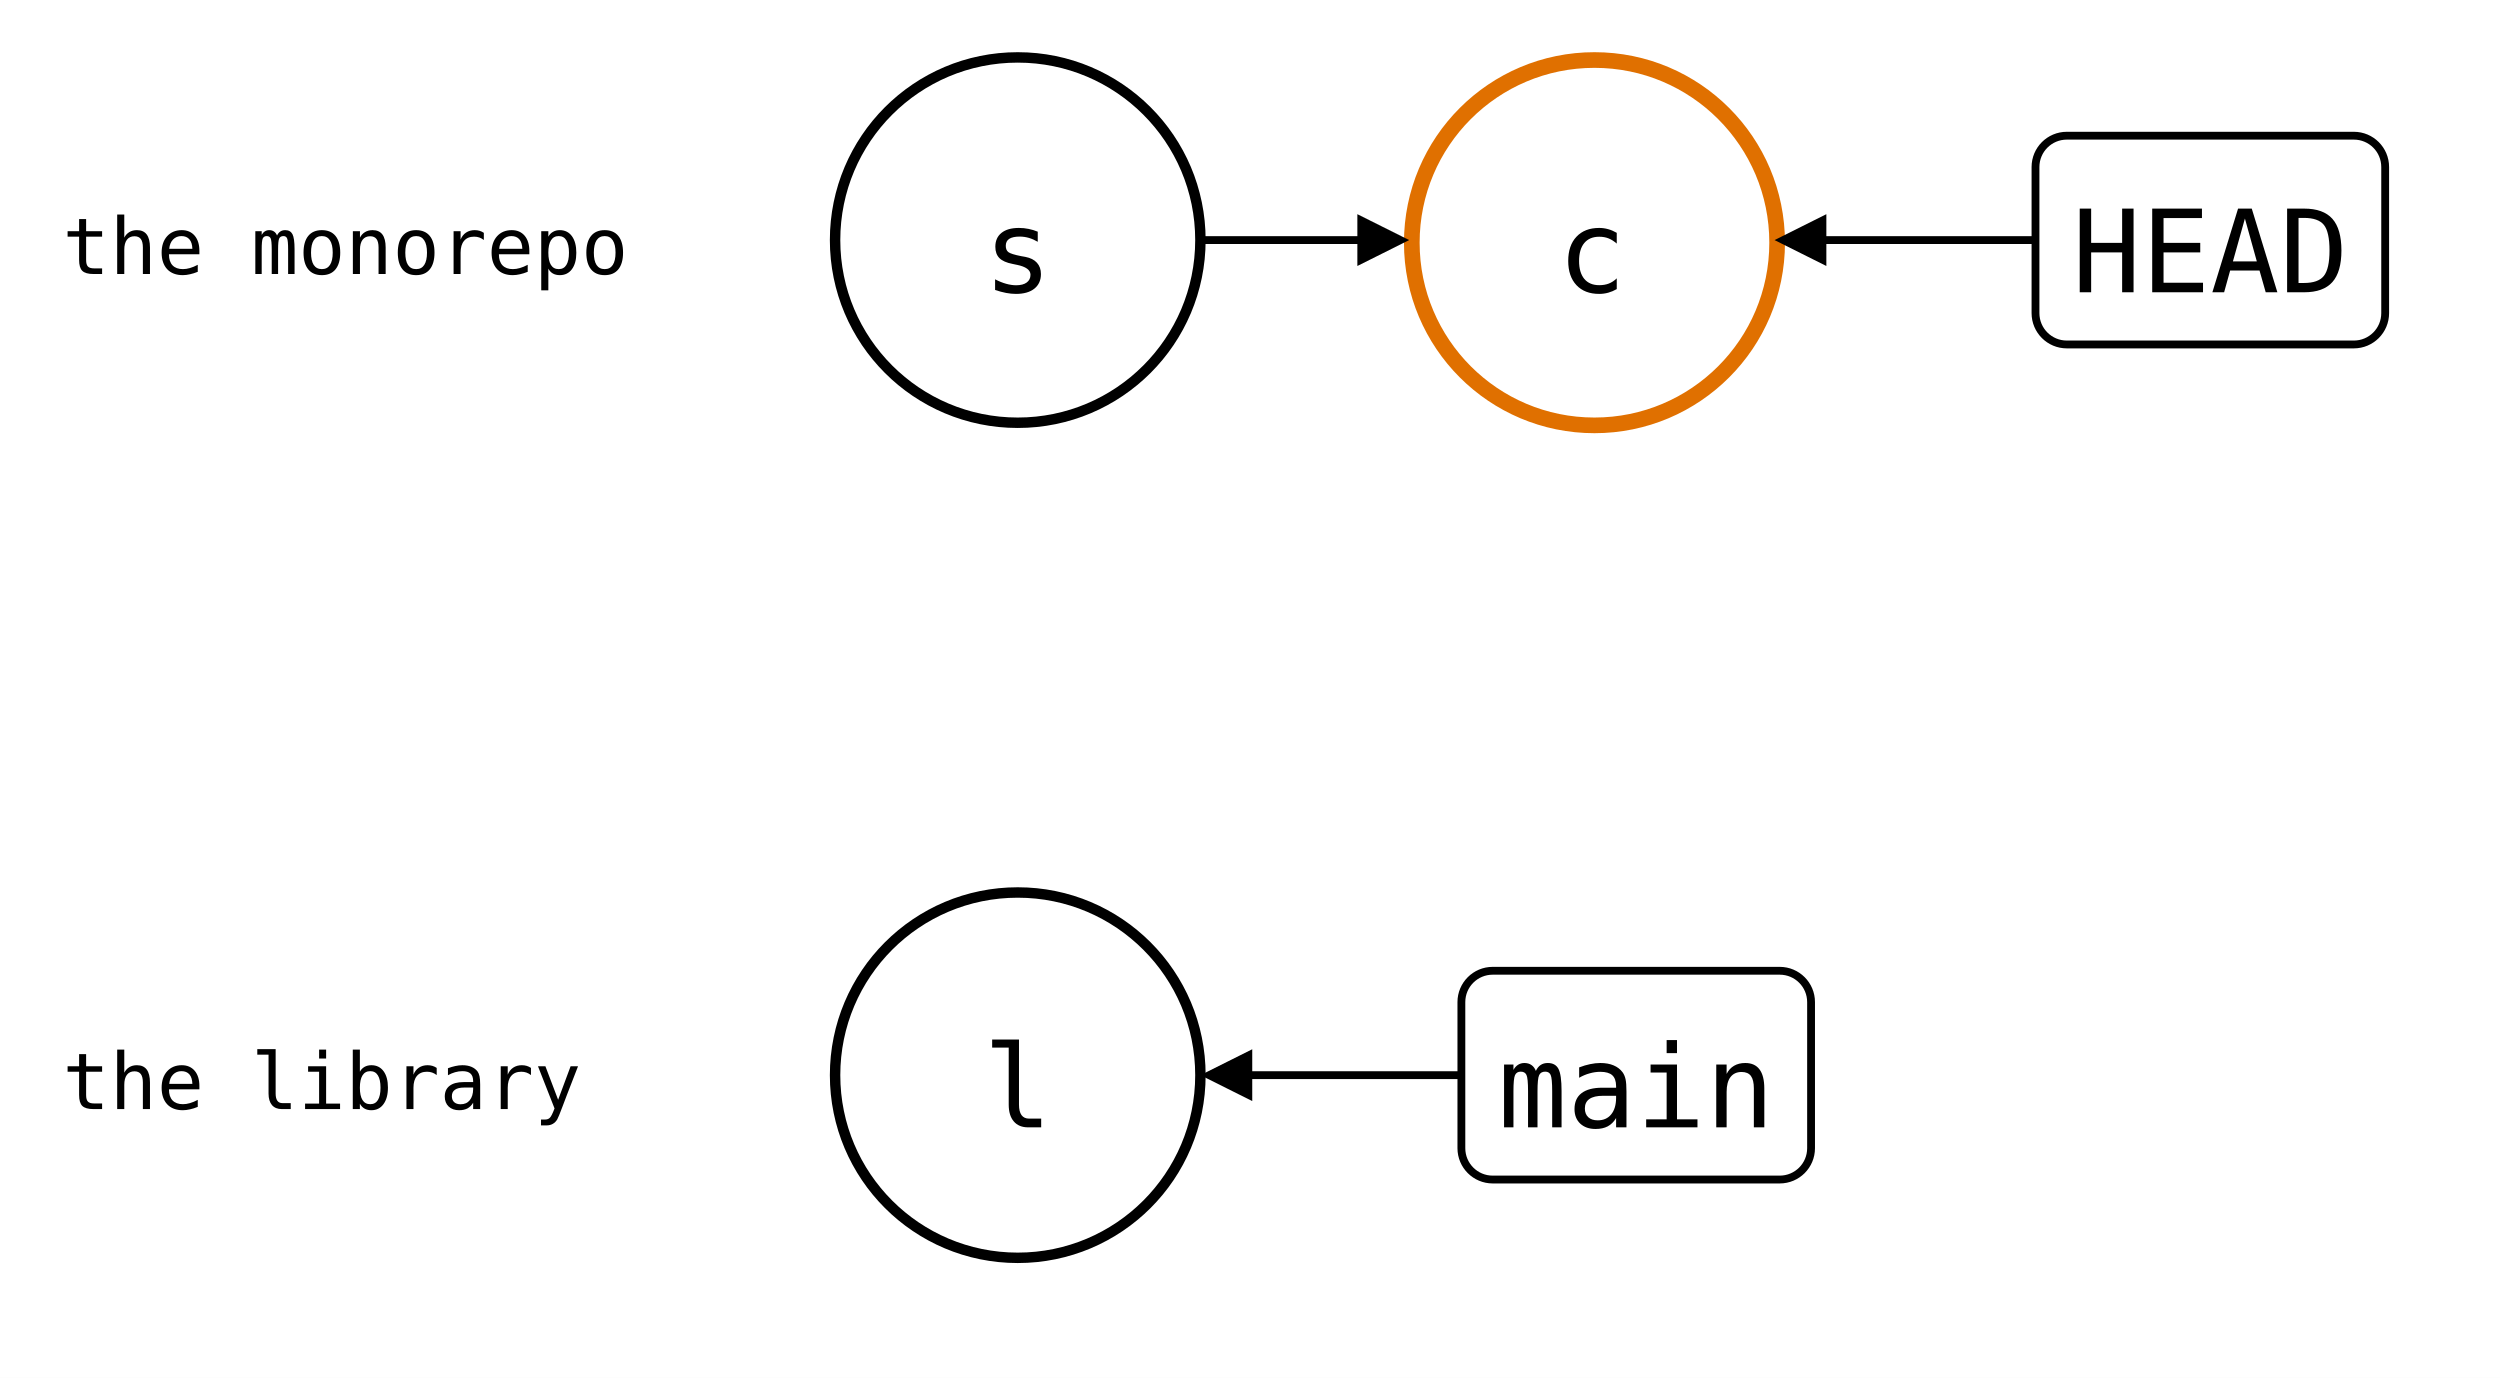
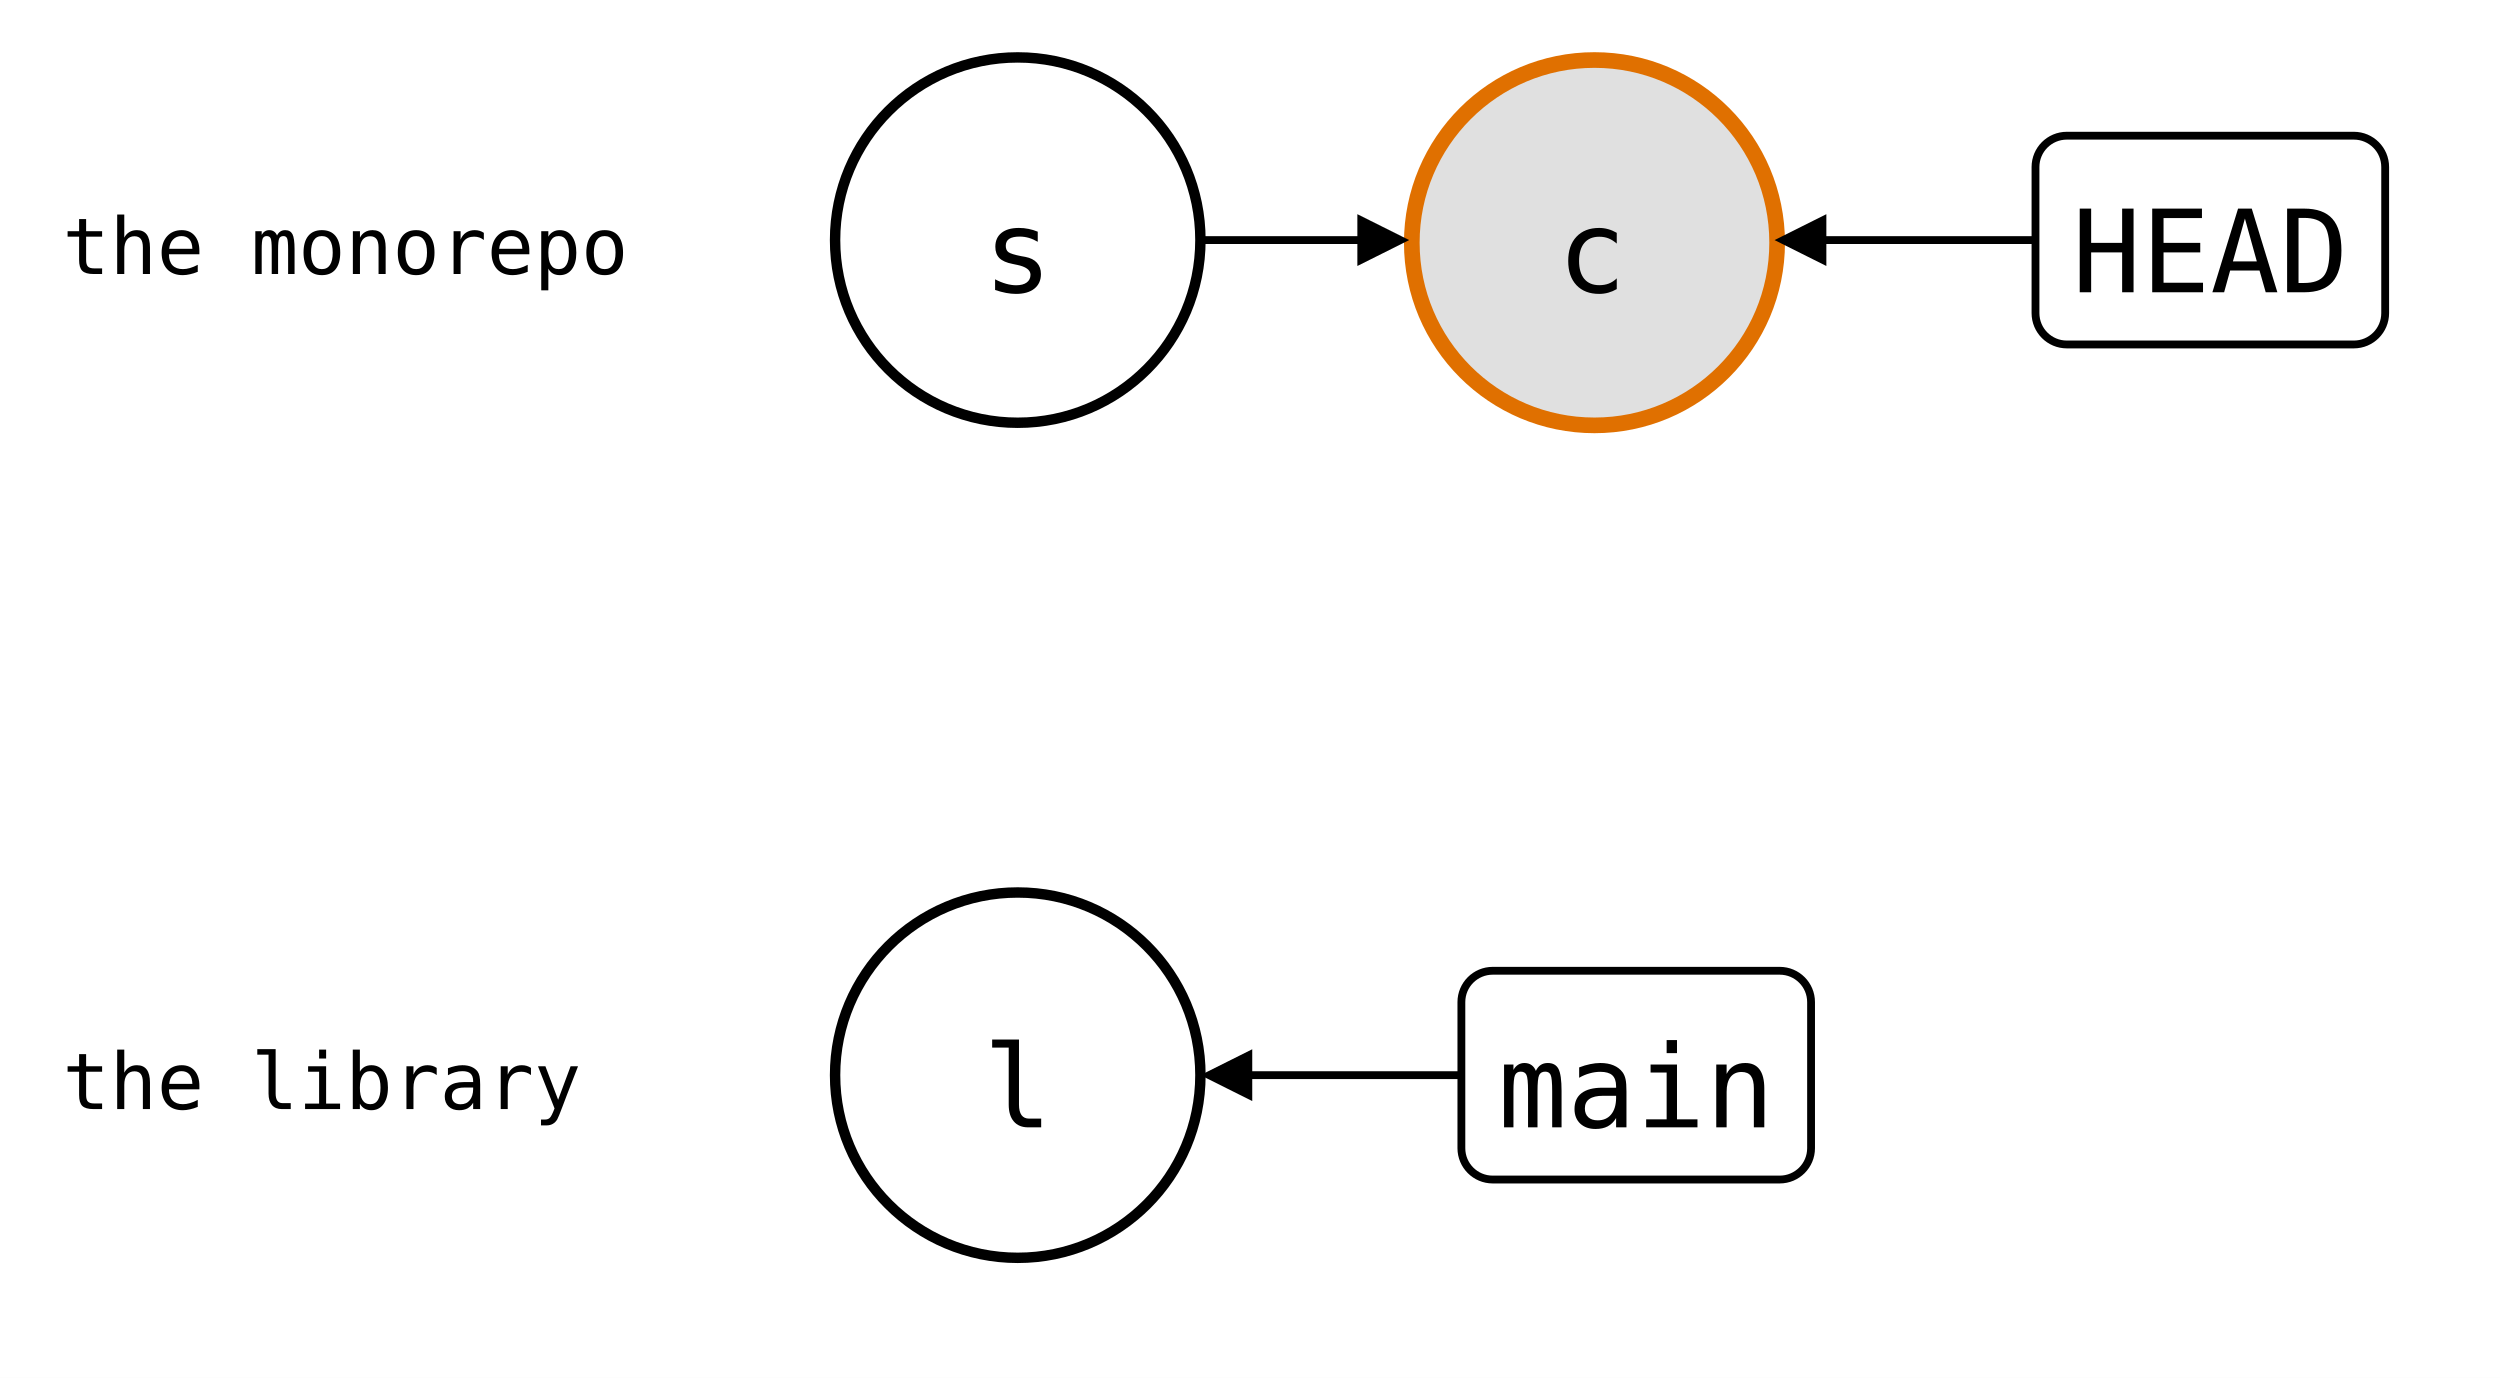
- <svg xmlns="http://www.w3.org/2000/svg" style="background: #ffffff; background-color: light-dark(#ffffff, #121212); color-scheme: light dark;" version="1.1" width="479px" height="264px" viewBox="0 0 479 264" id="ge-svg-c-C17RpU8VtfvegK-72m" content="&lt;mxfile host=&quot;Electron&quot;&gt;&#10;  &lt;diagram name=&quot;git-submodule-splice-fix&quot; id=&quot;git-submodule-splice-fix&quot;&gt;&#10;    &lt;mxGraphModel grid=&quot;0&quot; gridSize=&quot;10&quot; guides=&quot;1&quot; tooltips=&quot;1&quot; connect=&quot;1&quot; arrows=&quot;1&quot; fold=&quot;0&quot; page=&quot;0&quot; pageScale=&quot;1&quot; pageWidth=&quot;850&quot; pageHeight=&quot;1100&quot; background=&quot;#ffffff&quot; math=&quot;0&quot; shadow=&quot;0&quot;&gt;&#10;      &lt;root&gt;&#10;        &lt;mxCell id=&quot;0&quot; /&gt;&#10;        &lt;mxCell id=&quot;1&quot; parent=&quot;0&quot; /&gt;&#10;        &lt;mxCell id=&quot;text0&quot; parent=&quot;1&quot; style=&quot;text;strokeColor=none;fillColor=none;align=left;verticalAlign=middle;fontSize=15;fontFamily=Roboto Mono,monospace;&quot; value=&quot;the monorepo&quot; vertex=&quot;1&quot;&gt;&#10;          &lt;mxGeometry height=&quot;30&quot; width=&quot;130&quot; y=&quot;90&quot; as=&quot;geometry&quot; /&gt;&#10;        &lt;/mxCell&gt;&#10;        &lt;mxCell id=&quot;text1&quot; parent=&quot;1&quot; style=&quot;text;strokeColor=none;fillColor=none;align=left;verticalAlign=middle;fontSize=15;fontFamily=Roboto Mono,monospace;&quot; value=&quot;the library&quot; vertex=&quot;1&quot;&gt;&#10;          &lt;mxGeometry height=&quot;30&quot; width=&quot;130&quot; y=&quot;250&quot; as=&quot;geometry&quot; /&gt;&#10;        &lt;/mxCell&gt;&#10;        &lt;mxCell id=&quot;s&quot; parent=&quot;1&quot; style=&quot;ellipse;aspect=fixed;strokeWidth=2;fontSize=22;fontFamily=Roboto Mono,monospace;&quot; value=&quot;s&quot; vertex=&quot;1&quot;&gt;&#10;          &lt;mxGeometry height=&quot;70&quot; width=&quot;70&quot; x=&quot;150&quot; y=&quot;70&quot; as=&quot;geometry&quot; /&gt;&#10;        &lt;/mxCell&gt;&#10;        &lt;mxCell id=&quot;c&quot; parent=&quot;1&quot; style=&quot;ellipse;aspect=fixed;fontSize=22;fontFamily=Roboto Mono,monospace;strokeColor=#E07000;strokeWidth=3;&quot; value=&quot;c&quot; vertex=&quot;1&quot;&gt;&#10;          &lt;mxGeometry height=&quot;70&quot; width=&quot;70&quot; x=&quot;260&quot; y=&quot;70&quot; as=&quot;geometry&quot; /&gt;&#10;        &lt;/mxCell&gt;&#10;        &lt;mxCell id=&quot;l&quot; parent=&quot;1&quot; style=&quot;ellipse;aspect=fixed;strokeWidth=2;fontSize=22;fontFamily=Roboto Mono,monospace;&quot; value=&quot;l&quot; vertex=&quot;1&quot;&gt;&#10;          &lt;mxGeometry height=&quot;70&quot; width=&quot;70&quot; x=&quot;150&quot; y=&quot;230&quot; as=&quot;geometry&quot; /&gt;&#10;        &lt;/mxCell&gt;&#10;        &lt;mxCell id=&quot;box0&quot; parent=&quot;1&quot; style=&quot;rounded=1;strokeWidth=1.5;fontSize=22;fontFamily=Roboto Mono,monospace;&quot; value=&quot;HEAD&quot; vertex=&quot;1&quot;&gt;&#10;          &lt;mxGeometry height=&quot;40&quot; width=&quot;67&quot; x=&quot;380&quot; y=&quot;85&quot; as=&quot;geometry&quot; /&gt;&#10;        &lt;/mxCell&gt;&#10;        &lt;mxCell id=&quot;e0&quot; edge=&quot;1&quot; parent=&quot;1&quot; source=&quot;box0&quot; style=&quot;endArrow=block;endFill=1;html=1;strokeWidth=1.5;rounded=0;&quot; target=&quot;c&quot;&gt;&#10;          &lt;mxGeometry relative=&quot;1&quot; as=&quot;geometry&quot; /&gt;&#10;        &lt;/mxCell&gt;&#10;        &lt;mxCell id=&quot;box1&quot; parent=&quot;1&quot; style=&quot;rounded=1;strokeWidth=1.5;fontSize=22;fontFamily=Roboto Mono,monospace;&quot; value=&quot;main&quot; vertex=&quot;1&quot;&gt;&#10;          &lt;mxGeometry height=&quot;40&quot; width=&quot;67&quot; x=&quot;270&quot; y=&quot;245&quot; as=&quot;geometry&quot; /&gt;&#10;        &lt;/mxCell&gt;&#10;        &lt;mxCell id=&quot;e1&quot; edge=&quot;1&quot; parent=&quot;1&quot; source=&quot;box1&quot; style=&quot;endArrow=block;endFill=1;html=1;strokeWidth=1.5;rounded=0;&quot; target=&quot;l&quot;&gt;&#10;          &lt;mxGeometry relative=&quot;1&quot; as=&quot;geometry&quot; /&gt;&#10;        &lt;/mxCell&gt;&#10;        &lt;mxCell id=&quot;e2&quot; edge=&quot;1&quot; parent=&quot;1&quot; source=&quot;s&quot; style=&quot;endArrow=block;endFill=1;html=1;strokeWidth=1.5;rounded=0;&quot; target=&quot;c&quot;&gt;&#10;          &lt;mxGeometry relative=&quot;1&quot; as=&quot;geometry&quot; /&gt;&#10;        &lt;/mxCell&gt;&#10;      &lt;/root&gt;&#10;    &lt;/mxGraphModel&gt;&#10;  &lt;/diagram&gt;&#10;&lt;/mxfile&gt;&#10;">
-   <style type="text/css">@supports (color: light-dark(#000, #fff)) { #ge-svg-c-C17RpU8VtfvegK-72m { --ge-adaptive-bg: light-dark(#ffffff, var(--ge-dark-color, #121212)); } }</style>
+ <svg xmlns="http://www.w3.org/2000/svg" style="background: #ffffff; background-color: light-dark(#ffffff, #121212); color-scheme: light dark;" version="1.1" width="479px" height="264px" viewBox="0 0 479 264" id="ge-svg-Ib5rOJCZYy3ehpl43Rou" content="&lt;mxfile host=&quot;Electron&quot;&gt;&#10;  &lt;diagram name=&quot;git-submodule-splice-fix&quot; id=&quot;git-submodule-splice-fix&quot;&gt;&#10;    &lt;mxGraphModel grid=&quot;0&quot; gridSize=&quot;10&quot; guides=&quot;1&quot; tooltips=&quot;1&quot; connect=&quot;1&quot; arrows=&quot;1&quot; fold=&quot;0&quot; page=&quot;0&quot; pageScale=&quot;1&quot; pageWidth=&quot;850&quot; pageHeight=&quot;1100&quot; background=&quot;#ffffff&quot; math=&quot;0&quot; shadow=&quot;0&quot;&gt;&#10;      &lt;root&gt;&#10;        &lt;mxCell id=&quot;0&quot; /&gt;&#10;        &lt;mxCell id=&quot;1&quot; parent=&quot;0&quot; /&gt;&#10;        &lt;mxCell id=&quot;text0&quot; parent=&quot;1&quot; style=&quot;text;strokeColor=none;fillColor=none;align=left;verticalAlign=middle;fontSize=15;fontFamily=Roboto Mono,monospace;&quot; value=&quot;the monorepo&quot; vertex=&quot;1&quot;&gt;&#10;          &lt;mxGeometry height=&quot;30&quot; width=&quot;130&quot; y=&quot;90&quot; as=&quot;geometry&quot; /&gt;&#10;        &lt;/mxCell&gt;&#10;        &lt;mxCell id=&quot;text1&quot; parent=&quot;1&quot; style=&quot;text;strokeColor=none;fillColor=none;align=left;verticalAlign=middle;fontSize=15;fontFamily=Roboto Mono,monospace;&quot; value=&quot;the library&quot; vertex=&quot;1&quot;&gt;&#10;          &lt;mxGeometry height=&quot;30&quot; width=&quot;130&quot; y=&quot;250&quot; as=&quot;geometry&quot; /&gt;&#10;        &lt;/mxCell&gt;&#10;        &lt;mxCell id=&quot;s&quot; parent=&quot;1&quot; style=&quot;ellipse;aspect=fixed;strokeWidth=2;fontSize=22;fontFamily=Roboto Mono,monospace;&quot; value=&quot;s&quot; vertex=&quot;1&quot;&gt;&#10;          &lt;mxGeometry height=&quot;70&quot; width=&quot;70&quot; x=&quot;150&quot; y=&quot;70&quot; as=&quot;geometry&quot; /&gt;&#10;        &lt;/mxCell&gt;&#10;        &lt;mxCell id=&quot;c&quot; parent=&quot;1&quot; style=&quot;ellipse;aspect=fixed;fontSize=22;fontFamily=Roboto Mono,monospace;fillColor=#E0E0E0;strokeColor=#E07000;strokeWidth=3;&quot; value=&quot;c&quot; vertex=&quot;1&quot;&gt;&#10;          &lt;mxGeometry height=&quot;70&quot; width=&quot;70&quot; x=&quot;260&quot; y=&quot;70&quot; as=&quot;geometry&quot; /&gt;&#10;        &lt;/mxCell&gt;&#10;        &lt;mxCell id=&quot;l&quot; parent=&quot;1&quot; style=&quot;ellipse;aspect=fixed;strokeWidth=2;fontSize=22;fontFamily=Roboto Mono,monospace;&quot; value=&quot;l&quot; vertex=&quot;1&quot;&gt;&#10;          &lt;mxGeometry height=&quot;70&quot; width=&quot;70&quot; x=&quot;150&quot; y=&quot;230&quot; as=&quot;geometry&quot; /&gt;&#10;        &lt;/mxCell&gt;&#10;        &lt;mxCell id=&quot;box0&quot; parent=&quot;1&quot; style=&quot;rounded=1;strokeWidth=1.5;fontSize=22;fontFamily=Roboto Mono,monospace;&quot; value=&quot;HEAD&quot; vertex=&quot;1&quot;&gt;&#10;          &lt;mxGeometry height=&quot;40&quot; width=&quot;67&quot; x=&quot;380&quot; y=&quot;85&quot; as=&quot;geometry&quot; /&gt;&#10;        &lt;/mxCell&gt;&#10;        &lt;mxCell id=&quot;e0&quot; edge=&quot;1&quot; parent=&quot;1&quot; source=&quot;box0&quot; style=&quot;endArrow=block;endFill=1;html=1;strokeWidth=1.5;rounded=0;&quot; target=&quot;c&quot;&gt;&#10;          &lt;mxGeometry relative=&quot;1&quot; as=&quot;geometry&quot; /&gt;&#10;        &lt;/mxCell&gt;&#10;        &lt;mxCell id=&quot;box1&quot; parent=&quot;1&quot; style=&quot;rounded=1;strokeWidth=1.5;fontSize=22;fontFamily=Roboto Mono,monospace;&quot; value=&quot;main&quot; vertex=&quot;1&quot;&gt;&#10;          &lt;mxGeometry height=&quot;40&quot; width=&quot;67&quot; x=&quot;270&quot; y=&quot;245&quot; as=&quot;geometry&quot; /&gt;&#10;        &lt;/mxCell&gt;&#10;        &lt;mxCell id=&quot;e1&quot; edge=&quot;1&quot; parent=&quot;1&quot; source=&quot;box1&quot; style=&quot;endArrow=block;endFill=1;html=1;strokeWidth=1.5;rounded=0;&quot; target=&quot;l&quot;&gt;&#10;          &lt;mxGeometry relative=&quot;1&quot; as=&quot;geometry&quot; /&gt;&#10;        &lt;/mxCell&gt;&#10;        &lt;mxCell id=&quot;e2&quot; edge=&quot;1&quot; parent=&quot;1&quot; source=&quot;s&quot; style=&quot;endArrow=block;endFill=1;html=1;strokeWidth=1.5;rounded=0;&quot; target=&quot;c&quot;&gt;&#10;          &lt;mxGeometry relative=&quot;1&quot; as=&quot;geometry&quot; /&gt;&#10;        &lt;/mxCell&gt;&#10;      &lt;/root&gt;&#10;    &lt;/mxGraphModel&gt;&#10;  &lt;/diagram&gt;&#10;&lt;/mxfile&gt;&#10;">
+   <style type="text/css">@supports (color: light-dark(#000, #fff)) { #ge-svg-Ib5rOJCZYy3ehpl43Rou { --ge-adaptive-bg: light-dark(#ffffff, var(--ge-dark-color, #121212)); } }</style>
  <defs />
  <rect fill="#ffffff" width="100%" height="100%" x="0" y="0" style="fill: light-dark(rgb(255, 255, 255), rgb(18, 18, 18));" />
  <g>
    <g data-cell-id="0">
      <g data-cell-id="1">
        <g data-cell-id="text0">
          <g>
            <rect x="10" y="31" width="130" height="30" fill="none" stroke="none" pointer-events="all" />
          </g>
          <g>
            <g fill="#000000" font-family="'Roboto Mono', monospace" text-anchor="start" font-size="15px" style="fill: light-dark(rgb(0, 0, 0), rgb(255, 255, 255));">
              <text x="12" y="52.5">the monorepo</text>
            </g>
          </g>
        </g>
        <g data-cell-id="text1">
          <g>
            <rect x="10" y="191" width="130" height="30" fill="none" stroke="none" pointer-events="all" />
          </g>
          <g>
            <g fill="#000000" font-family="'Roboto Mono', monospace" text-anchor="start" font-size="15px" style="fill: light-dark(rgb(0, 0, 0), rgb(255, 255, 255));">
              <text x="12" y="212.5">the library</text>
            </g>
          </g>
        </g>
        <g data-cell-id="s">
          <g>
            <ellipse cx="195" cy="46" rx="35" ry="35" fill="#ffffff" stroke="#000000" stroke-width="2" pointer-events="all" style="fill: var(--ge-adaptive-bg, #ffffff); stroke: light-dark(rgb(0, 0, 0), rgb(255, 255, 255));" />
          </g>
          <g>
            <g fill="#000000" font-family="'Roboto Mono', monospace" text-anchor="middle" font-size="22px" style="fill: light-dark(rgb(0, 0, 0), rgb(255, 255, 255));">
              <text x="195" y="56">s</text>
            </g>
          </g>
        </g>
        <g data-cell-id="c">
          <g transform="translate(0.5,0.5)">
-             <ellipse cx="305" cy="46" rx="35" ry="35" fill="#ffffff" stroke="#e07000" stroke-width="3" pointer-events="all" style="fill: var(--ge-adaptive-bg, #ffffff); stroke: light-dark(rgb(224, 112, 0), rgb(210, 114, 18));" />
+             <ellipse cx="305" cy="46" rx="35" ry="35" fill="#e0e0e0" stroke="#e07000" stroke-width="3" pointer-events="all" style="fill: light-dark(rgb(224, 224, 224), rgb(45, 45, 45)); stroke: light-dark(rgb(224, 112, 0), rgb(210, 114, 18));" />
          </g>
          <g>
            <g fill="#000000" font-family="'Roboto Mono', monospace" text-anchor="middle" font-size="22px" style="fill: light-dark(rgb(0, 0, 0), rgb(255, 255, 255));">
              <text x="305" y="56">c</text>
            </g>
          </g>
        </g>
        <g data-cell-id="l">
          <g>
            <ellipse cx="195" cy="206" rx="35" ry="35" fill="#ffffff" stroke="#000000" stroke-width="2" pointer-events="all" style="fill: var(--ge-adaptive-bg, #ffffff); stroke: light-dark(rgb(0, 0, 0), rgb(255, 255, 255));" />
          </g>
          <g>
            <g fill="#000000" font-family="'Roboto Mono', monospace" text-anchor="middle" font-size="22px" style="fill: light-dark(rgb(0, 0, 0), rgb(255, 255, 255));">
              <text x="195" y="216">l</text>
            </g>
          </g>
        </g>
        <g data-cell-id="box0">
          <g>
            <rect x="390" y="26" width="67" height="40" rx="6" ry="6" fill="#ffffff" stroke="#000000" stroke-width="1.5" pointer-events="all" style="fill: var(--ge-adaptive-bg, #ffffff); stroke: light-dark(rgb(0, 0, 0), rgb(255, 255, 255));" />
          </g>
          <g>
            <g fill="#000000" font-family="'Roboto Mono', monospace" text-anchor="middle" font-size="22px" style="fill: light-dark(rgb(0, 0, 0), rgb(255, 255, 255));">
              <text x="423.5" y="56">HEAD</text>
            </g>
          </g>
        </g>
        <g data-cell-id="e0">
          <g>
            <path d="M 390 46 L 349.18 46" fill="none" stroke="#000000" stroke-width="1.5" stroke-miterlimit="10" pointer-events="stroke" style="stroke: light-dark(rgb(0, 0, 0), rgb(255, 255, 255));" />
            <path d="M 341.68 46 L 349.18 42.25 L 349.18 49.75 Z" fill="#000000" stroke="#000000" stroke-width="1.5" stroke-miterlimit="10" pointer-events="all" style="fill: light-dark(rgb(0, 0, 0), rgb(255, 255, 255)); stroke: light-dark(rgb(0, 0, 0), rgb(255, 255, 255));" />
          </g>
        </g>
        <g data-cell-id="box1">
          <g>
            <rect x="280" y="186" width="67" height="40" rx="6" ry="6" fill="#ffffff" stroke="#000000" stroke-width="1.5" pointer-events="all" style="fill: var(--ge-adaptive-bg, #ffffff); stroke: light-dark(rgb(0, 0, 0), rgb(255, 255, 255));" />
          </g>
          <g>
            <g fill="#000000" font-family="'Roboto Mono', monospace" text-anchor="middle" font-size="22px" style="fill: light-dark(rgb(0, 0, 0), rgb(255, 255, 255));">
              <text x="313.5" y="216">main</text>
            </g>
          </g>
        </g>
        <g data-cell-id="e1">
          <g>
            <path d="M 280 206 L 239.18 206" fill="none" stroke="#000000" stroke-width="1.5" stroke-miterlimit="10" pointer-events="stroke" style="stroke: light-dark(rgb(0, 0, 0), rgb(255, 255, 255));" />
            <path d="M 231.68 206 L 239.18 202.25 L 239.18 209.75 Z" fill="#000000" stroke="#000000" stroke-width="1.5" stroke-miterlimit="10" pointer-events="all" style="fill: light-dark(rgb(0, 0, 0), rgb(255, 255, 255)); stroke: light-dark(rgb(0, 0, 0), rgb(255, 255, 255));" />
          </g>
        </g>
        <g data-cell-id="e2">
          <g>
            <path d="M 230 46 L 260.82 46" fill="none" stroke="#000000" stroke-width="1.5" stroke-miterlimit="10" pointer-events="stroke" style="stroke: light-dark(rgb(0, 0, 0), rgb(255, 255, 255));" />
            <path d="M 268.32 46 L 260.82 49.75 L 260.82 42.25 Z" fill="#000000" stroke="#000000" stroke-width="1.5" stroke-miterlimit="10" pointer-events="all" style="fill: light-dark(rgb(0, 0, 0), rgb(255, 255, 255)); stroke: light-dark(rgb(0, 0, 0), rgb(255, 255, 255));" />
          </g>
        </g>
      </g>
    </g>
  </g>
</svg>
